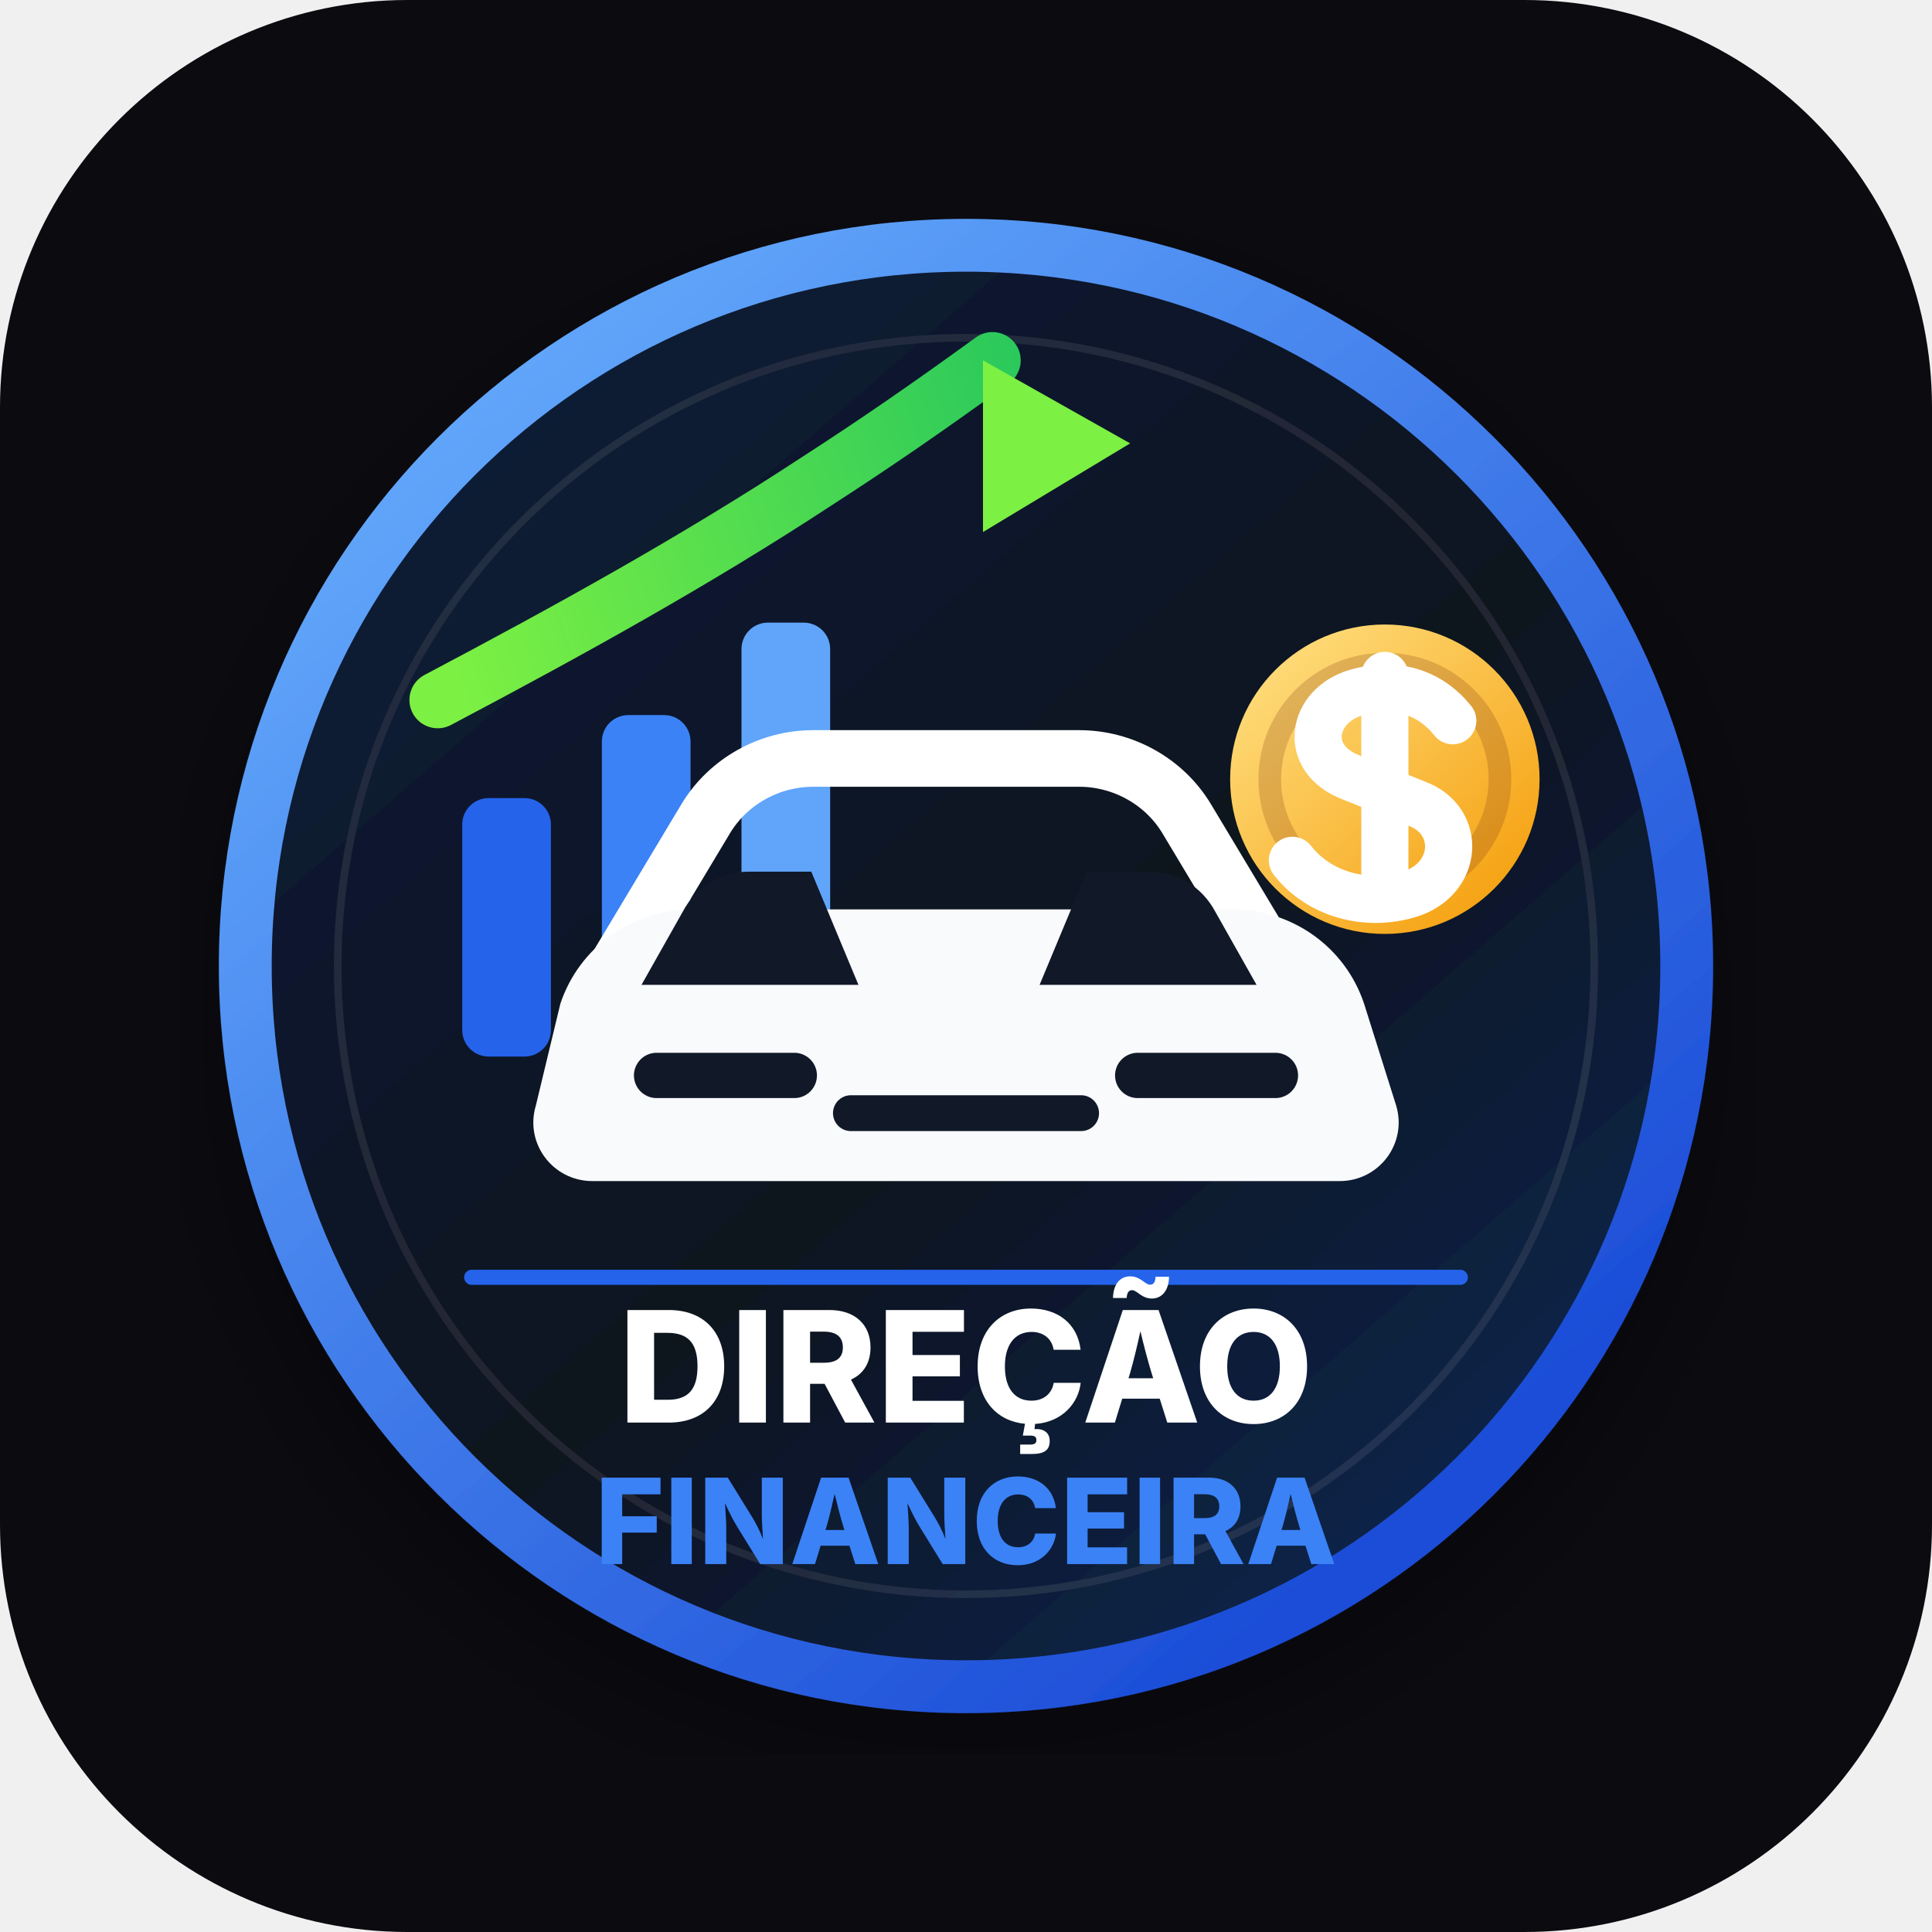
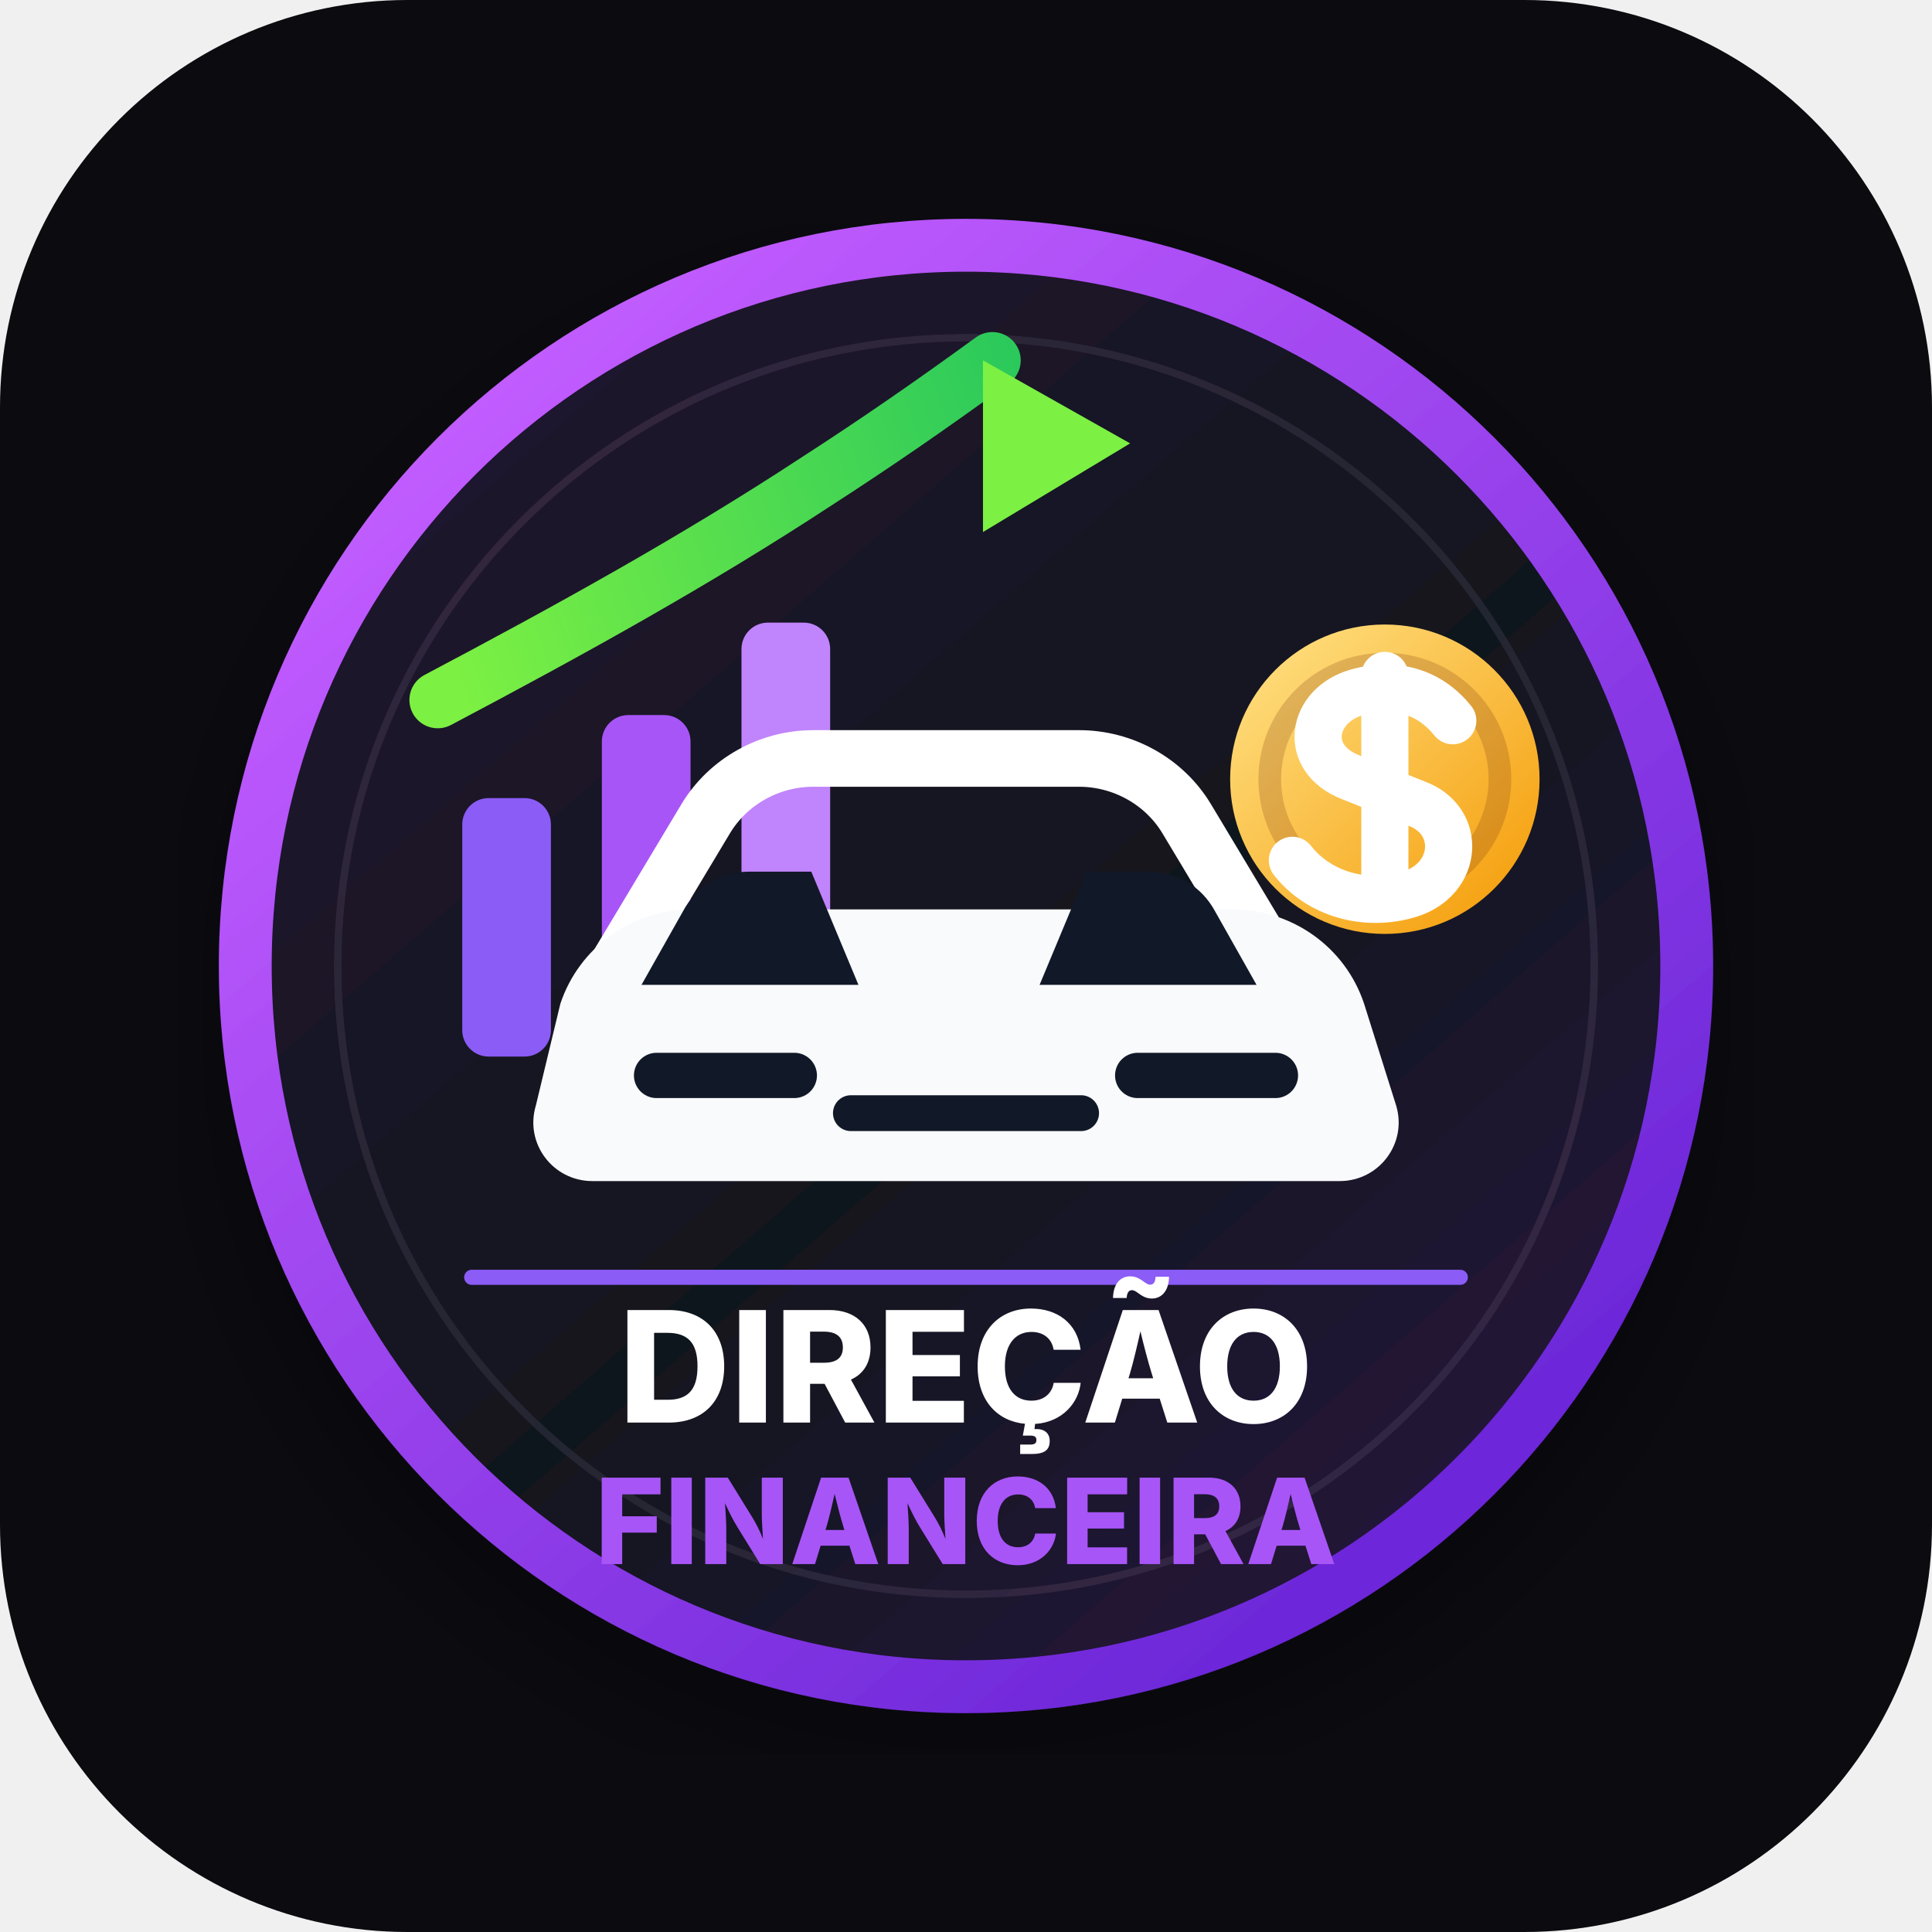
<svg xmlns="http://www.w3.org/2000/svg" width="1024" height="1024" viewBox="0 0 1024 1024" fill="none">
  <defs>
    <linearGradient id="badge" x1="195" y1="147" x2="829" y2="877" gradientUnits="userSpaceOnUse">
-       <stop stop-color="#0F1E3A" />
+       <stop stop-color="#231331" />
      <stop offset="0.55" stop-color="#11131E" />
-       <stop offset="1" stop-color="#102A56" />
+       <stop offset="1" stop-color="#2A1640" />
    </linearGradient>
-     <linearGradient id="blue" x1="273" y1="196" x2="769" y2="775" gradientUnits="userSpaceOnUse">
-       <stop stop-color="#60A5FA" />
-       <stop offset="1" stop-color="#1D4ED8" />
+     <linearGradient id="purple" x1="273" y1="196" x2="769" y2="775" gradientUnits="userSpaceOnUse">
+       <stop stop-color="#C15CFF" />
+       <stop offset="1" stop-color="#6D28D9" />
    </linearGradient>
    <linearGradient id="green" x1="245" y1="366" x2="596" y2="246" gradientUnits="userSpaceOnUse">
      <stop stop-color="#7CF043" />
      <stop offset="1" stop-color="#22C55E" />
    </linearGradient>
    <linearGradient id="gold" x1="662" y1="338" x2="803" y2="486" gradientUnits="userSpaceOnUse">
      <stop stop-color="#FFE082" />
      <stop offset="1" stop-color="#F59E0B" />
    </linearGradient>
    <filter id="softShadow" x="94" y="94" width="836" height="836" filterUnits="userSpaceOnUse" color-interpolation-filters="sRGB">
      <feDropShadow dx="0" dy="24" stdDeviation="28" flood-color="#000000" flood-opacity="0.28" />
    </filter>
  </defs>
  <rect width="1024" height="1024" rx="216" fill="#0B0B10" />
  <g filter="url(#softShadow)">
    <circle cx="512" cy="512" r="382" fill="url(#badge)" />
-     <circle cx="512" cy="512" r="382" stroke="url(#blue)" stroke-width="28" />
+     <circle cx="512" cy="512" r="382" stroke="url(#purple)" stroke-width="28" />
    <circle cx="512" cy="512" r="333" stroke="#FFFFFF" stroke-opacity="0.08" stroke-width="4" />
  </g>
  <path d="M232 371C302 334 369 297 433 255C464 235 493 215 526 191" stroke="url(#green)" stroke-width="30" stroke-linecap="round" />
  <path d="M521 191L521 282L599 235L521 191Z" fill="#7CF043" />
-   <rect x="245" y="423" width="47" height="137" rx="14" fill="#2563EB" />
-   <rect x="319" y="379" width="47" height="181" rx="14" fill="#3B82F6" />
-   <rect x="393" y="330" width="47" height="230" rx="14" fill="#60A5FA" />
+   <rect x="245" y="423" width="47" height="137" rx="14" fill="#8B5CF6" />
+   <rect x="319" y="379" width="47" height="181" rx="14" fill="#A855F7" />
+   <rect x="393" y="330" width="47" height="230" rx="14" fill="#C084FC" />
  <circle cx="734" cy="413" r="82" fill="url(#gold)" />
  <circle cx="734" cy="413" r="61" stroke="#78350F" stroke-opacity="0.22" stroke-width="12" />
  <path d="M734 358V468" stroke="#FFFFFF" stroke-width="25" stroke-linecap="round" />
  <path d="M770 382C758 367 740 361 719 367C695 374 690 402 716 412L751 426C775 435 773 466 747 474C724 481 699 474 685 456" stroke="#FFFFFF" stroke-width="25" stroke-linecap="round" stroke-linejoin="round" />
  <path d="M317 529L374 434C386 414 408 402 431 402H572C595 402 617 414 629 434L686 529" stroke="#FFFFFF" stroke-width="30" stroke-linecap="round" stroke-linejoin="round" />
  <path d="M297 532C307 502 335 482 367 482H653C685 482 713 502 723 532L740 586C746 606 731 626 710 626H314C293 626 278 606 284 586L297 532Z" fill="#F8FAFC" />
  <path d="M358 522H455L430 462H397C382 462 369 470 362 483L340 522H358Z" fill="#111827" />
  <path d="M569 522H666L644 483C637 470 624 462 609 462H576L551 522H569Z" fill="#111827" />
  <path d="M348 570H421" stroke="#111827" stroke-width="24" stroke-linecap="round" />
  <path d="M603 570H676" stroke="#111827" stroke-width="24" stroke-linecap="round" />
  <path d="M451 590H573" stroke="#111827" stroke-width="19" stroke-linecap="round" />
-   <path d="M250 677H774" stroke="#2563EB" stroke-width="8" stroke-linecap="round" />
+   <path d="M250 677H774" stroke="#8B5CF6" stroke-width="8" stroke-linecap="round" />
  <text x="512" y="754" text-anchor="middle" fill="#FFFFFF" font-family="Inter, Montserrat, Arial, sans-serif" font-size="82" font-weight="800" letter-spacing="0">DIREÇÃO</text>
-   <text x="512" y="829" text-anchor="middle" fill="#3B82F6" font-family="Inter, Montserrat, Arial, sans-serif" font-size="63" font-weight="800" letter-spacing="0">FINANCEIRA</text>
+   <text x="512" y="829" text-anchor="middle" fill="#A855F7" font-family="Inter, Montserrat, Arial, sans-serif" font-size="63" font-weight="800" letter-spacing="0">FINANCEIRA</text>
</svg>
